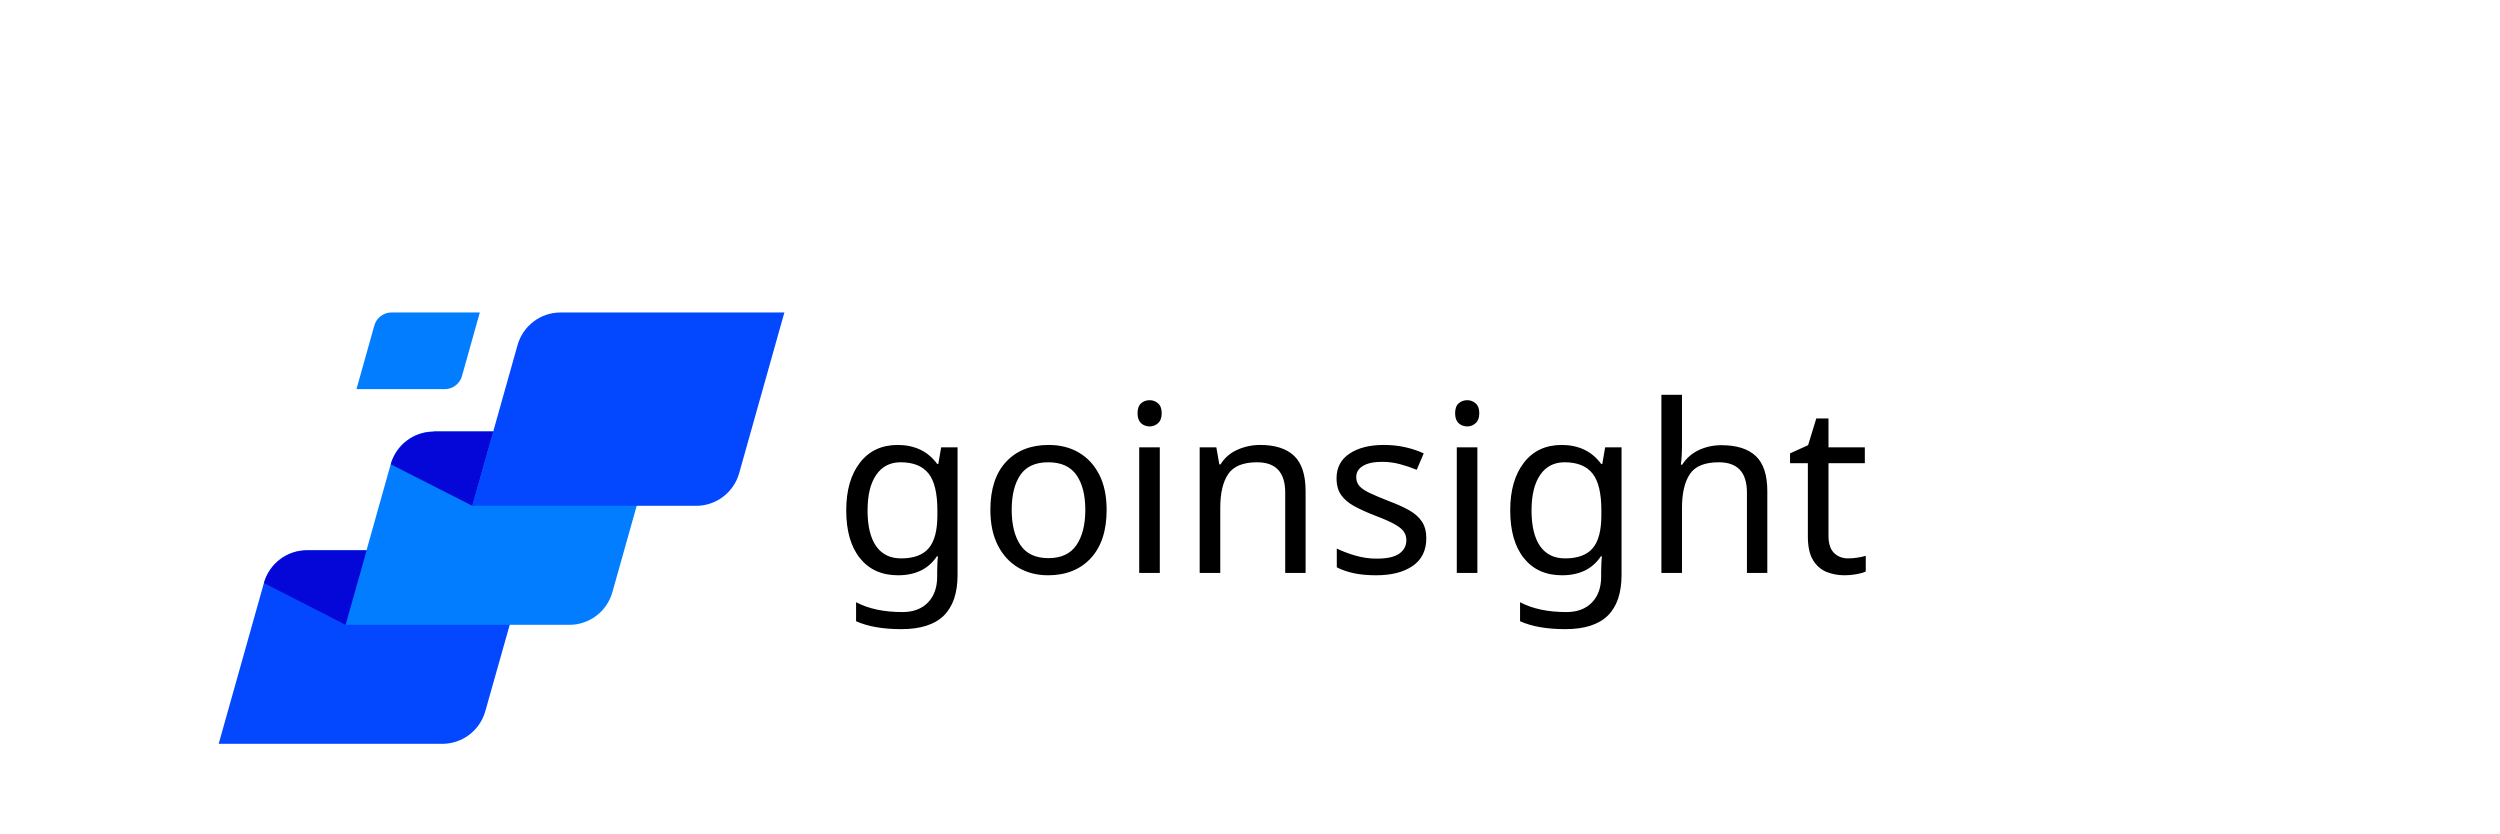
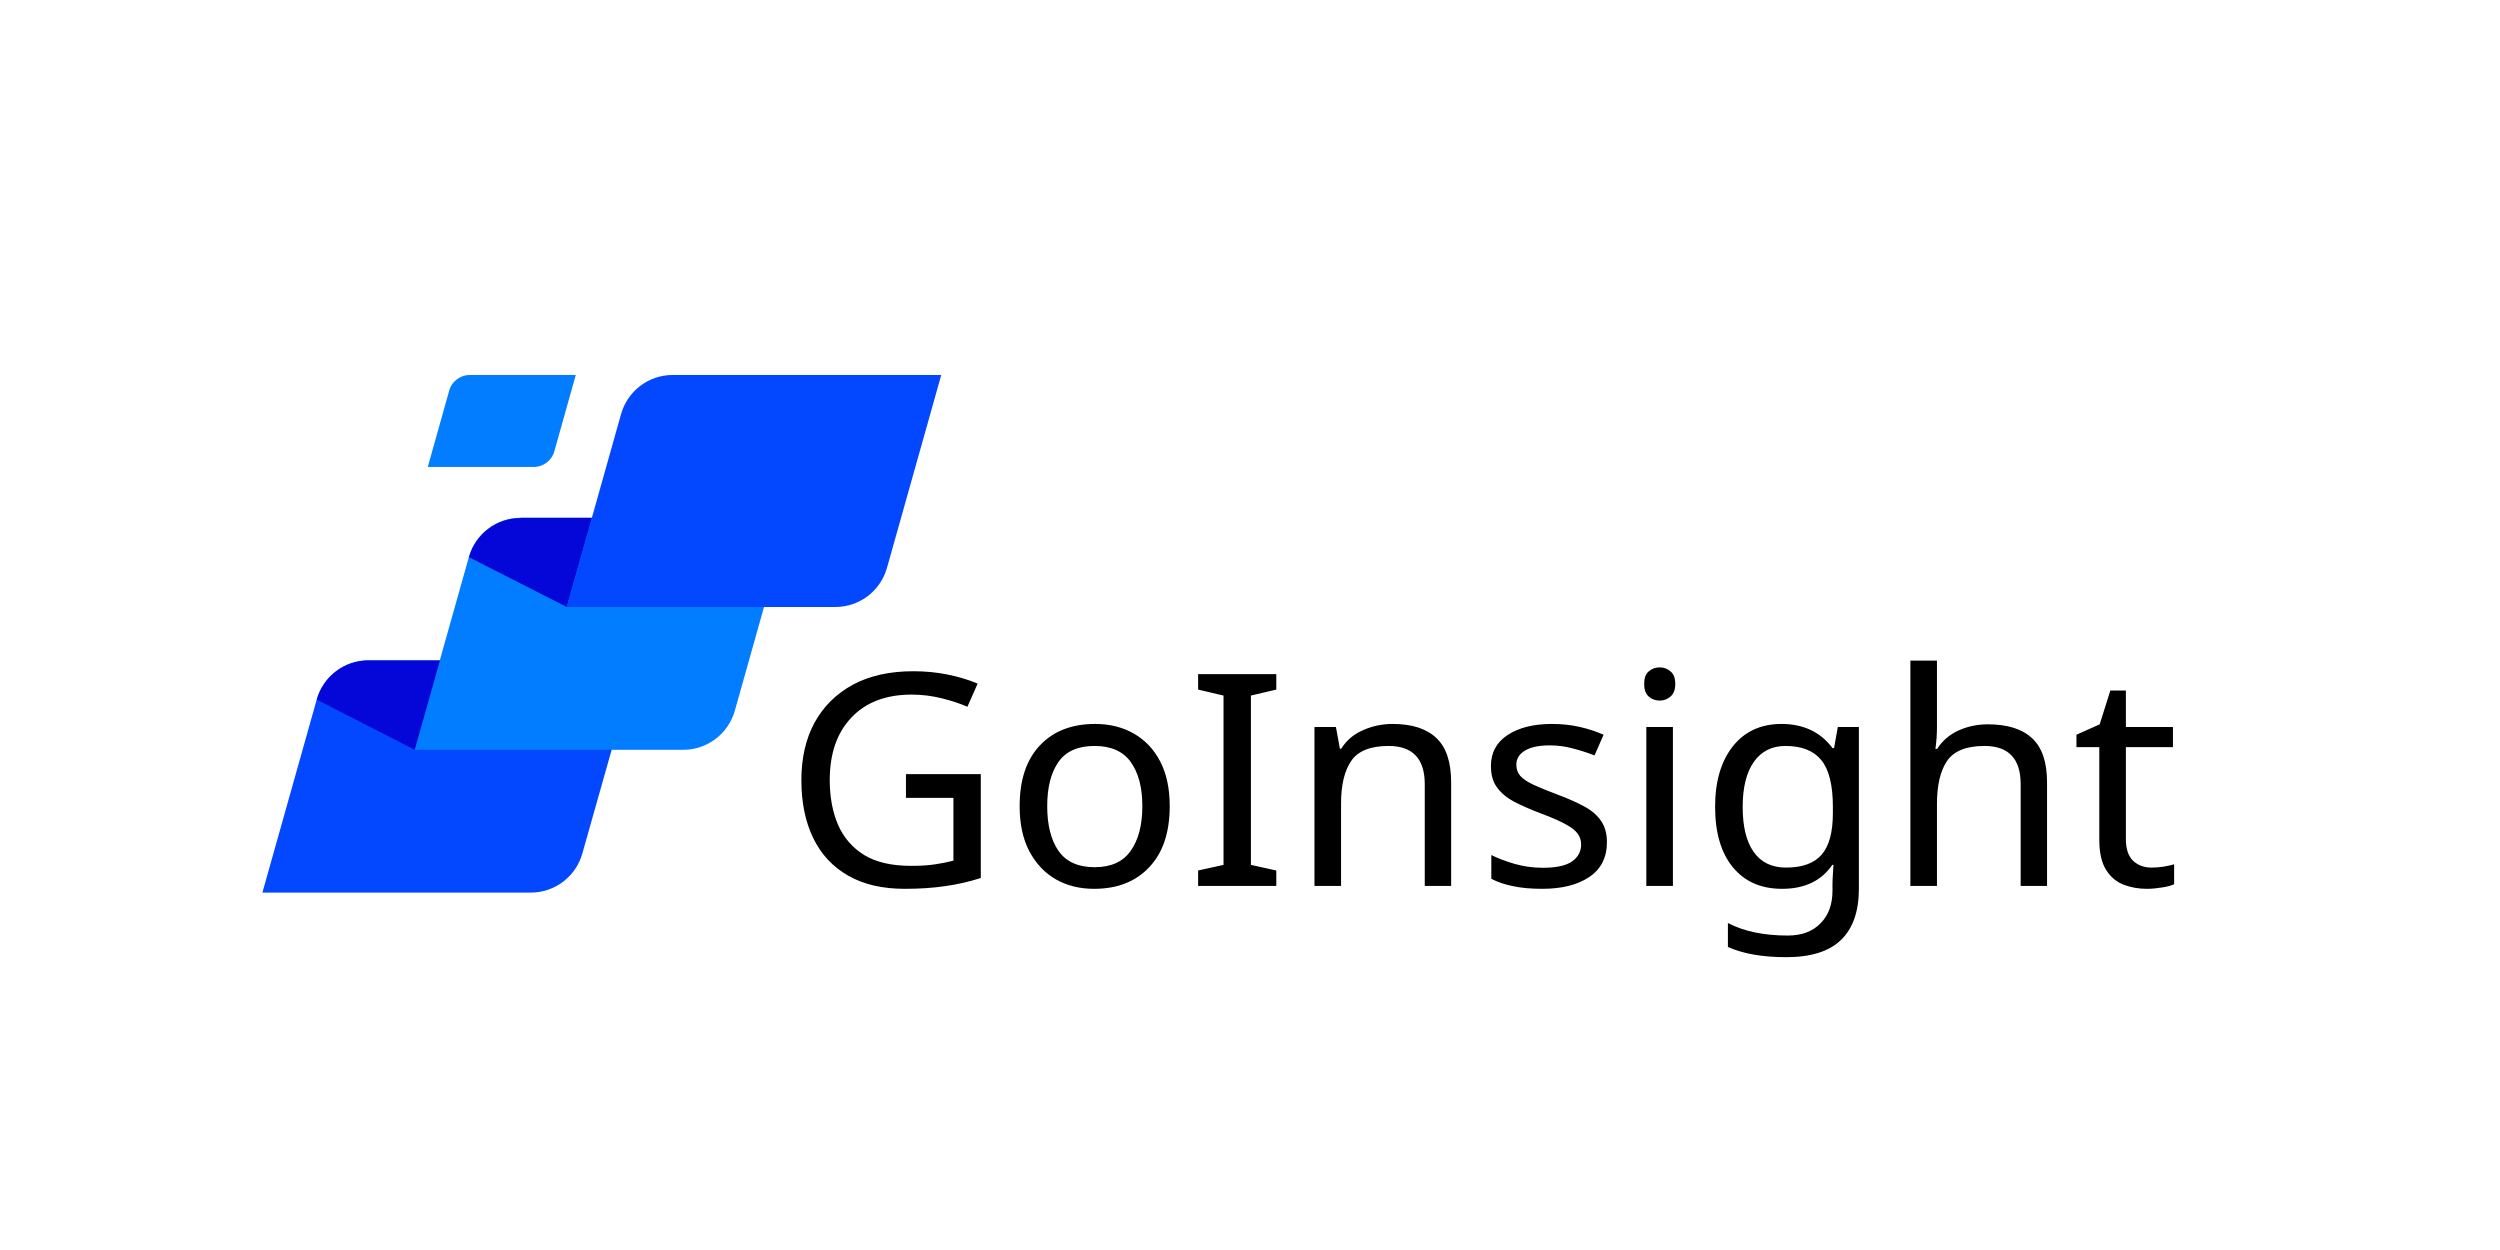
- <svg xmlns="http://www.w3.org/2000/svg" width="900" height="300" viewBox="0 0 900 320" ref="svg_canvas" preserveAspectRatio="xMinYMid meet" version="1.1">
+ <svg xmlns="http://www.w3.org/2000/svg" width="800" height="400" ref="svg_canvas" preserveAspectRatio="none" version="1.1">
  <g>
    <g id="shape_OYqKI1CcvR" ref="shape_OYqKI1CcvR" key="shape_OYqKI1CcvR" transform="translate(98 221.991) scale(1 1)" display="inline">
      <g display="inline" id="svg_5">
        <rect fill="rgba(0,0,0,0)" width="237.202" height="185.64" x="-24" y="-112" id="svg_6" />
        <g id="svg_10">
          <svg version="1.1" id="svg_11" x="-14" y="-102" width="217.202" height="165.64" viewBox="2.5 23.9 196.3 149.7" xml:space="preserve" class="style-removed" preserveAspectRatio="none" data-parent="shape_OYqKI1CcvR">
            <path d="m2.5,173.5l15.7,-55.8c1.9,-6.7 8,-11.3 14.9,-11.3l77.7,0l-15.8,55.9c-1.9,6.7 -8,11.3 -14.9,11.3l-77.6,0l0,-0.1z" fill="#0348FE" stroke-width="0" id="svg_17" />
            <path d="m50.3,50.5l6.2,-22.1c0.7,-2.6 3.2,-4.5 5.9,-4.5l30.7,0l-6.2,22.1c-0.7,2.6 -3.2,4.5 -5.9,4.5l-30.7,0z" fill="#027DFF" stroke-width="0" id="svg_16" />
            <path d="m46.5,132.3l15.7,-55.8c1.9,-6.7 8,-11.3 14.9,-11.3l77.7,0l-15.7,55.8c-1.9,6.7 -8,11.3 -14.9,11.3l-77.7,0z" fill="#027DFF" stroke-width="0" id="svg_15" />
            <path d="m77.1,65.3c-6.9,0 -13,4.6 -14.9,11.3l28.3,14.4c0,0 7.3,-25.8 7.3,-25.8l-20.7,0l0,0.1z" fill="#0507D9" stroke-width="0" id="svg_14" />
            <path d="m33.1,106.5c-6.9,0 -13,4.6 -14.9,11.3l28.3,14.5c0,0 7.3,-25.8 7.3,-25.8l-20.7,0z" fill="#0507D9" stroke-width="0" id="svg_13" />
            <path d="m90.5,91l15.7,-55.8c1.9,-6.7 8,-11.3 14.9,-11.3l77.7,0l-15.7,55.8c-1.9,6.7 -8,11.3 -14.9,11.3l-77.7,0z" fill="#0348FE" stroke-width="0" id="svg_12" />
          </svg>
        </g>
      </g>
    </g>
-     <text xml:space="preserve" text-anchor="start" font-family="Noto Sans JP" font-size="90" id="svg_38" x="320" y="220" fill="#000000">goinsight</text>
+     <text style="cursor: move;" transform="matrix(4.03344 0 0 3.95408 -893.925 -779.486)" stroke="#000" xml:space="preserve" text-anchor="start" font-family="Noto Sans JP" font-size="24" id="svg_38" y="268.832" x="283.74" stroke-width="0" fill="#000000">GoInsight</text>
  </g>
</svg>
